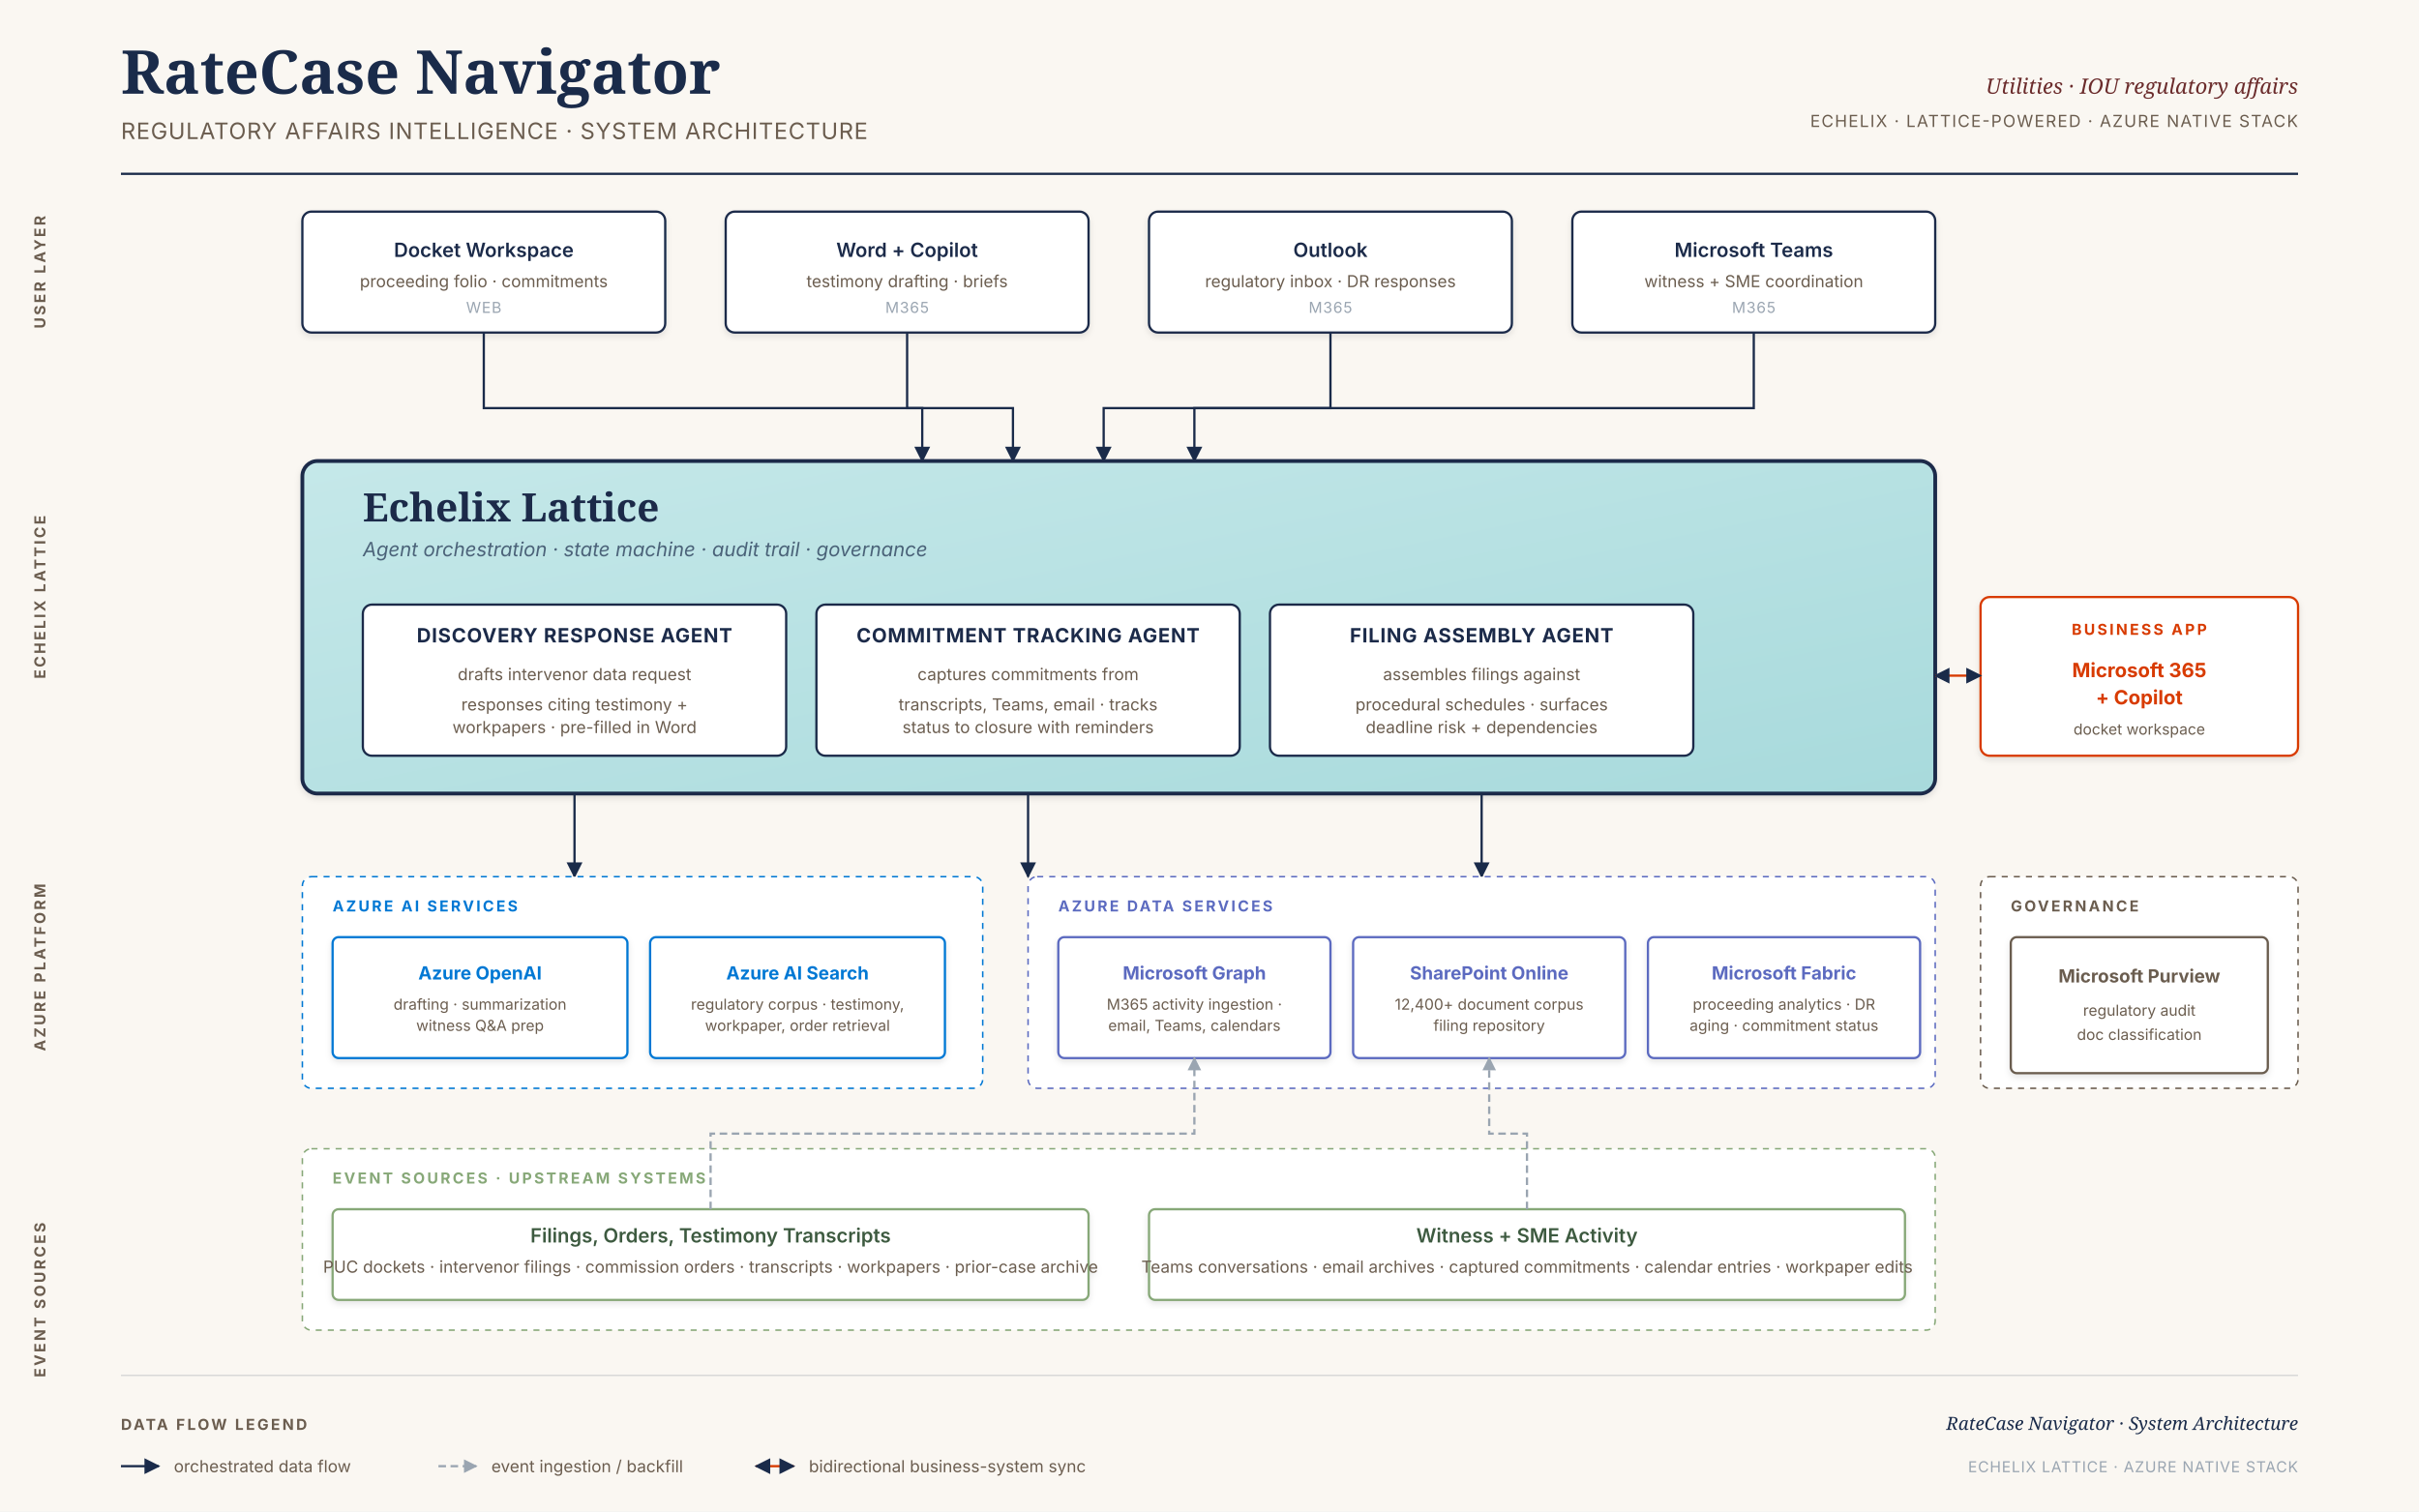
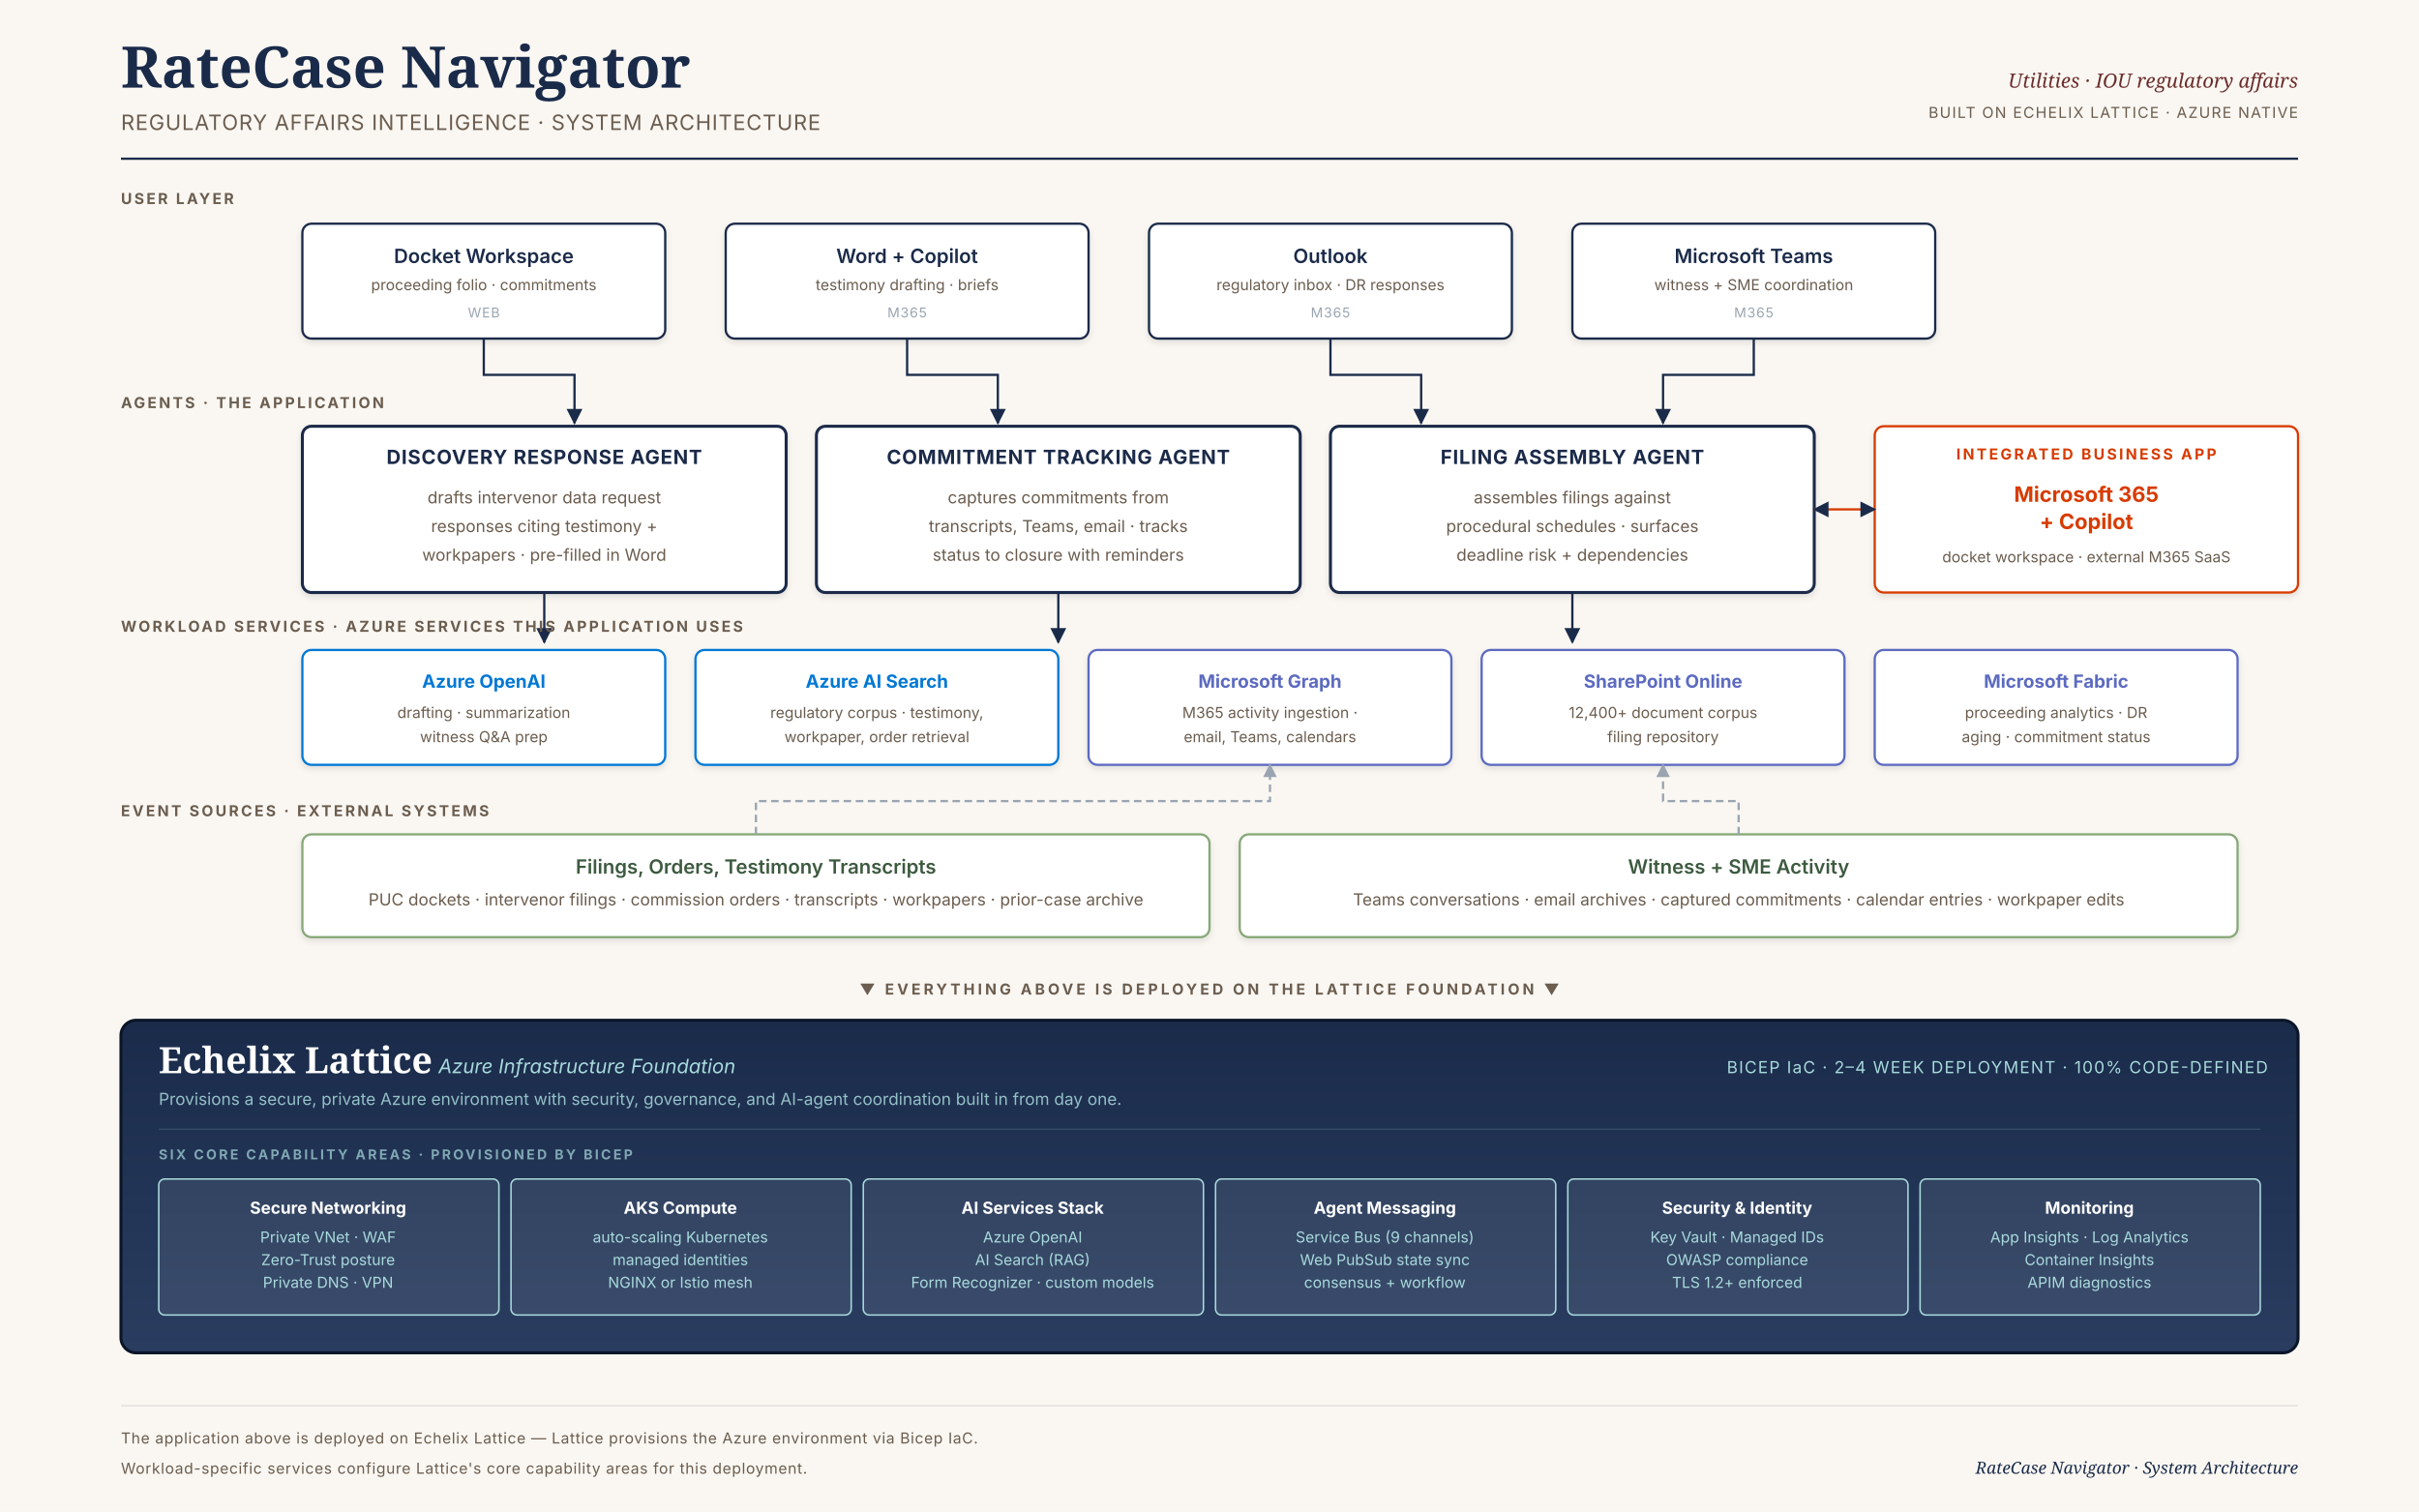
<svg xmlns="http://www.w3.org/2000/svg" viewBox="0 0 1600 1000" font-family="Inter, -apple-system, BlinkMacSystemFont, 'Helvetica Neue', Arial, sans-serif">
  <defs>
    <filter id="cardShadow" x="-5%" y="-5%" width="110%" height="115%">
      <feGaussianBlur in="SourceAlpha" stdDeviation="2" />
      <feOffset dx="0" dy="2" result="offset" />
      <feComponentTransfer>
        <feFuncA type="linear" slope="0.10" />
      </feComponentTransfer>
      <feMerge>
        <feMergeNode />
        <feMergeNode in="SourceGraphic" />
      </feMerge>
    </filter>
-     <linearGradient id="latticeFill" x1="0" y1="0" x2="1" y2="1">
-       <stop offset="0%" stop-color="#C5E8E9" />
-       <stop offset="100%" stop-color="#A8DADC" />
+     <linearGradient id="latticeFoundation" x1="0" y1="0" x2="0" y2="1">
+       <stop offset="0%" stop-color="#1A2B4A" />
+       <stop offset="100%" stop-color="#2A3D60" />
    </linearGradient>
    <marker id="arrow" viewBox="0 0 10 10" refX="9" refY="5" markerWidth="7" markerHeight="7" orient="auto-start-reverse">
      <path d="M 0 0 L 10 5 L 0 10 z" fill="#1A2B4A" />
    </marker>
    <marker id="arrowMuted" viewBox="0 0 10 10" refX="9" refY="5" markerWidth="6" markerHeight="6" orient="auto-start-reverse">
      <path d="M 0 0 L 10 5 L 0 10 z" fill="#9AA5B1" />
    </marker>
  </defs>
  <rect width="1600" height="1000" fill="#FAF7F2" />
-   <text x="80" y="62" font-family="Newsreader, 'Source Serif Pro', Georgia, serif" font-size="40" font-weight="600" fill="#1A2B4A">RateCase Navigator</text>
-   <text x="80" y="92" font-size="15" fill="#6B5D4F" letter-spacing="0.5">REGULATORY AFFAIRS INTELLIGENCE  ·  SYSTEM ARCHITECTURE</text>
-   <line x1="80" y1="115" x2="1520" y2="115" stroke="#1A2B4A" stroke-width="1.5" />
-   <text x="1520" y="62" text-anchor="end" font-family="Newsreader, Georgia, serif" font-size="14" fill="#6B2C2C" font-style="italic">Utilities · IOU regulatory affairs</text>
-   <text x="1520" y="84" text-anchor="end" font-size="11" fill="#6B5D4F" letter-spacing="0.8">
-     ECHELIX  ·  LATTICE-POWERED  ·  AZURE NATIVE STACK
+   <text x="80" y="58" font-family="Newsreader, Georgia, serif" font-size="38" font-weight="600" fill="#1A2B4A">RateCase Navigator</text>
+   <text x="80" y="86" font-size="14" fill="#6B5D4F" letter-spacing="0.5">REGULATORY AFFAIRS INTELLIGENCE  ·  SYSTEM ARCHITECTURE</text>
+   <line x1="80" y1="105" x2="1520" y2="105" stroke="#1A2B4A" stroke-width="1.5" />
+   <text x="1520" y="58" text-anchor="end" font-family="Newsreader, Georgia, serif" font-size="13" fill="#6B2C2C" font-style="italic">Utilities · IOU regulatory affairs</text>
+   <text x="1520" y="78" text-anchor="end" font-size="10" fill="#6B5D4F" letter-spacing="0.8">
+     BUILT ON ECHELIX LATTICE  ·  AZURE NATIVE
  </text>
-   <g font-size="10" font-weight="700" letter-spacing="1.5" fill="#6B5D4F">
-     <text x="30" y="180" transform="rotate(-90 30 180)" text-anchor="middle">USER LAYER</text>
-     <text x="30" y="395" transform="rotate(-90 30 395)" text-anchor="middle">ECHELIX LATTICE</text>
-     <text x="30" y="640" transform="rotate(-90 30 640)" text-anchor="middle">AZURE PLATFORM</text>
-     <text x="30" y="860" transform="rotate(-90 30 860)" text-anchor="middle">EVENT SOURCES</text>
+   <text x="80" y="135" font-size="10" font-weight="700" letter-spacing="1.5" fill="#6B5D4F">USER LAYER</text>
+   <g filter="url(#cardShadow)">
+     <rect x="200" y="148" width="240" height="76" rx="6" fill="#FFFFFF" stroke="#1A2B4A" stroke-width="1.5" />
+     <text x="320" y="174" text-anchor="middle" font-size="13" font-weight="600" fill="#1A2B4A">Docket Workspace</text>
+     <text x="320" y="192" text-anchor="middle" font-size="10" fill="#6B5D4F">proceeding folio · commitments</text>
+     <text x="320" y="210" text-anchor="middle" font-size="9" fill="#9AA5B1" letter-spacing="0.5">WEB</text>
+     <rect x="480" y="148" width="240" height="76" rx="6" fill="#FFFFFF" stroke="#1A2B4A" stroke-width="1.5" />
+     <text x="600" y="174" text-anchor="middle" font-size="13" font-weight="600" fill="#1A2B4A">Word + Copilot</text>
+     <text x="600" y="192" text-anchor="middle" font-size="10" fill="#6B5D4F">testimony drafting · briefs</text>
+     <text x="600" y="210" text-anchor="middle" font-size="9" fill="#9AA5B1" letter-spacing="0.5">M365</text>
+     <rect x="760" y="148" width="240" height="76" rx="6" fill="#FFFFFF" stroke="#1A2B4A" stroke-width="1.5" />
+     <text x="880" y="174" text-anchor="middle" font-size="13" font-weight="600" fill="#1A2B4A">Outlook</text>
+     <text x="880" y="192" text-anchor="middle" font-size="10" fill="#6B5D4F">regulatory inbox · DR responses</text>
+     <text x="880" y="210" text-anchor="middle" font-size="9" fill="#9AA5B1" letter-spacing="0.5">M365</text>
+     <rect x="1040" y="148" width="240" height="76" rx="6" fill="#FFFFFF" stroke="#1A2B4A" stroke-width="1.5" />
+     <text x="1160" y="174" text-anchor="middle" font-size="13" font-weight="600" fill="#1A2B4A">Microsoft Teams</text>
+     <text x="1160" y="192" text-anchor="middle" font-size="10" fill="#6B5D4F">witness + SME coordination</text>
+     <text x="1160" y="210" text-anchor="middle" font-size="9" fill="#9AA5B1" letter-spacing="0.5">M365</text>
+   </g>
+   <g stroke="#1A2B4A" stroke-width="1.5" fill="none" marker-end="url(#arrow)">
+     <path d="M 320 224 L 320 248 L 380 248 L 380 280" />
+     <path d="M 600 224 L 600 248 L 660 248 L 660 280" />
+     <path d="M 880 224 L 880 248 L 940 248 L 940 280" />
+     <path d="M 1160 224 L 1160 248 L 1100 248 L 1100 280" />
+   </g>
+   <text x="80" y="270" font-size="10" font-weight="700" letter-spacing="1.5" fill="#6B5D4F">AGENTS  ·  THE APPLICATION</text>
+   <g filter="url(#cardShadow)">
+     <rect x="200" y="282" width="320" height="110" rx="6" fill="#FFFFFF" stroke="#1A2B4A" stroke-width="2" />
+     <text x="360" y="307" text-anchor="middle" font-size="13" font-weight="700" fill="#1A2B4A" letter-spacing="0.5">DISCOVERY RESPONSE AGENT</text>
+     <text x="360" y="333" text-anchor="middle" font-size="11" fill="#6B5D4F">drafts intervenor data request</text>
+     <text x="360" y="352" text-anchor="middle" font-size="11" fill="#6B5D4F">responses citing testimony +</text>
+     <text x="360" y="371" text-anchor="middle" font-size="11" fill="#6B5D4F">workpapers · pre-filled in Word</text>
+     <rect x="540" y="282" width="320" height="110" rx="6" fill="#FFFFFF" stroke="#1A2B4A" stroke-width="2" />
+     <text x="700" y="307" text-anchor="middle" font-size="13" font-weight="700" fill="#1A2B4A" letter-spacing="0.5">COMMITMENT TRACKING AGENT</text>
+     <text x="700" y="333" text-anchor="middle" font-size="11" fill="#6B5D4F">captures commitments from</text>
+     <text x="700" y="352" text-anchor="middle" font-size="11" fill="#6B5D4F">transcripts, Teams, email · tracks</text>
+     <text x="700" y="371" text-anchor="middle" font-size="11" fill="#6B5D4F">status to closure with reminders</text>
+     <rect x="880" y="282" width="320" height="110" rx="6" fill="#FFFFFF" stroke="#1A2B4A" stroke-width="2" />
+     <text x="1040" y="307" text-anchor="middle" font-size="13" font-weight="700" fill="#1A2B4A" letter-spacing="0.5">FILING ASSEMBLY AGENT</text>
+     <text x="1040" y="333" text-anchor="middle" font-size="11" fill="#6B5D4F">assembles filings against</text>
+     <text x="1040" y="352" text-anchor="middle" font-size="11" fill="#6B5D4F">procedural schedules · surfaces</text>
+     <text x="1040" y="371" text-anchor="middle" font-size="11" fill="#6B5D4F">deadline risk + dependencies</text>
  </g>
  <g filter="url(#cardShadow)">
-     <rect x="200" y="140" width="240" height="80" rx="6" fill="#FFFFFF" stroke="#1A2B4A" stroke-width="1.5" />
-     <text x="320" y="170" text-anchor="middle" font-size="13" font-weight="600" fill="#1A2B4A">Docket Workspace</text>
-     <text x="320" y="190" text-anchor="middle" font-size="11" fill="#6B5D4F">proceeding folio · commitments</text>
-     <text x="320" y="207" text-anchor="middle" font-size="10" fill="#9AA5B1" letter-spacing="0.5">WEB</text>
-     <rect x="480" y="140" width="240" height="80" rx="6" fill="#FFFFFF" stroke="#1A2B4A" stroke-width="1.5" />
-     <text x="600" y="170" text-anchor="middle" font-size="13" font-weight="600" fill="#1A2B4A">Word + Copilot</text>
-     <text x="600" y="190" text-anchor="middle" font-size="11" fill="#6B5D4F">testimony drafting · briefs</text>
-     <text x="600" y="207" text-anchor="middle" font-size="10" fill="#9AA5B1" letter-spacing="0.5">M365</text>
-     <rect x="760" y="140" width="240" height="80" rx="6" fill="#FFFFFF" stroke="#1A2B4A" stroke-width="1.5" />
-     <text x="880" y="170" text-anchor="middle" font-size="13" font-weight="600" fill="#1A2B4A">Outlook</text>
-     <text x="880" y="190" text-anchor="middle" font-size="11" fill="#6B5D4F">regulatory inbox · DR responses</text>
-     <text x="880" y="207" text-anchor="middle" font-size="10" fill="#9AA5B1" letter-spacing="0.5">M365</text>
-     <rect x="1040" y="140" width="240" height="80" rx="6" fill="#FFFFFF" stroke="#1A2B4A" stroke-width="1.5" />
-     <text x="1160" y="170" text-anchor="middle" font-size="13" font-weight="600" fill="#1A2B4A">Microsoft Teams</text>
-     <text x="1160" y="190" text-anchor="middle" font-size="11" fill="#6B5D4F">witness + SME coordination</text>
-     <text x="1160" y="207" text-anchor="middle" font-size="10" fill="#9AA5B1" letter-spacing="0.5">M365</text>
+     <rect x="1240" y="282" width="280" height="110" rx="6" fill="#FFFFFF" stroke="#D83B01" stroke-width="1.5" />
+     <text x="1380" y="304" text-anchor="middle" font-size="10" font-weight="700" letter-spacing="1.5" fill="#D83B01">INTEGRATED BUSINESS APP</text>
+     <text x="1380" y="332" text-anchor="middle" font-size="14" font-weight="700" fill="#D83B01">Microsoft 365</text>
+     <text x="1380" y="350" text-anchor="middle" font-size="14" font-weight="700" fill="#D83B01">+ Copilot</text>
+     <text x="1380" y="372" text-anchor="middle" font-size="10" fill="#6B5D4F">docket workspace · external M365 SaaS</text>
+   </g>
+   <g stroke="#D83B01" stroke-width="1.5" fill="none" marker-end="url(#arrow)" marker-start="url(#arrow)">
+     <path d="M 1200 337 L 1240 337" />
  </g>
  <g stroke="#1A2B4A" stroke-width="1.5" fill="none" marker-end="url(#arrow)">
-     <path d="M 320 220 L 320 270 L 610 270 L 610 305" />
-     <path d="M 600 220 L 600 270 L 670 270 L 670 305" />
-     <path d="M 880 220 L 880 270 L 730 270 L 730 305" />
-     <path d="M 1160 220 L 1160 270 L 790 270 L 790 305" />
+     <path d="M 360 392 L 360 425" />
+     <path d="M 700 392 L 700 425" />
+     <path d="M 1040 392 L 1040 425" />
  </g>
+   <text x="80" y="418" font-size="10" font-weight="700" letter-spacing="1.5" fill="#6B5D4F">WORKLOAD SERVICES  ·  AZURE SERVICES THIS APPLICATION USES</text>
  <g filter="url(#cardShadow)">
-     <rect x="200" y="305" width="1080" height="220" rx="10" fill="url(#latticeFill)" stroke="#1A2B4A" stroke-width="2.5" />
-     <text x="240" y="345" font-family="Newsreader, Georgia, serif" font-size="26" font-weight="600" fill="#1A2B4A">Echelix Lattice</text>
-     <text x="240" y="368" font-size="13" fill="#1A2B4A" font-style="italic" opacity="0.7">
-       Agent orchestration · state machine · audit trail · governance
-     </text>
-     <rect x="240" y="400" width="280" height="100" rx="6" fill="#FFFFFF" stroke="#1A2B4A" stroke-width="1.5" />
-     <text x="380" y="425" text-anchor="middle" font-size="13" font-weight="700" fill="#1A2B4A" letter-spacing="0.5">DISCOVERY RESPONSE AGENT</text>
-     <text x="380" y="450" text-anchor="middle" font-size="11" fill="#6B5D4F">drafts intervenor data request</text>
-     <text x="380" y="470" text-anchor="middle" font-size="11" fill="#6B5D4F">responses citing testimony +</text>
-     <text x="380" y="485" text-anchor="middle" font-size="11" fill="#6B5D4F">workpapers · pre-filled in Word</text>
-     <rect x="540" y="400" width="280" height="100" rx="6" fill="#FFFFFF" stroke="#1A2B4A" stroke-width="1.5" />
-     <text x="680" y="425" text-anchor="middle" font-size="13" font-weight="700" fill="#1A2B4A" letter-spacing="0.5">COMMITMENT TRACKING AGENT</text>
-     <text x="680" y="450" text-anchor="middle" font-size="11" fill="#6B5D4F">captures commitments from</text>
-     <text x="680" y="470" text-anchor="middle" font-size="11" fill="#6B5D4F">transcripts, Teams, email · tracks</text>
-     <text x="680" y="485" text-anchor="middle" font-size="11" fill="#6B5D4F">status to closure with reminders</text>
-     <rect x="840" y="400" width="280" height="100" rx="6" fill="#FFFFFF" stroke="#1A2B4A" stroke-width="1.5" />
-     <text x="980" y="425" text-anchor="middle" font-size="13" font-weight="700" fill="#1A2B4A" letter-spacing="0.5">FILING ASSEMBLY AGENT</text>
-     <text x="980" y="450" text-anchor="middle" font-size="11" fill="#6B5D4F">assembles filings against</text>
-     <text x="980" y="470" text-anchor="middle" font-size="11" fill="#6B5D4F">procedural schedules · surfaces</text>
-     <text x="980" y="485" text-anchor="middle" font-size="11" fill="#6B5D4F">deadline risk + dependencies</text>
+     <rect x="200" y="430" width="240" height="76" rx="6" fill="#FFFFFF" stroke="#0078D4" stroke-width="1.5" />
+     <text x="320" y="455" text-anchor="middle" font-size="12" font-weight="700" fill="#0078D4">Azure OpenAI</text>
+     <text x="320" y="475" text-anchor="middle" font-size="10" fill="#6B5D4F">drafting · summarization</text>
+     <text x="320" y="491" text-anchor="middle" font-size="10" fill="#6B5D4F">witness Q&amp;A prep</text>
+     <rect x="460" y="430" width="240" height="76" rx="6" fill="#FFFFFF" stroke="#0078D4" stroke-width="1.5" />
+     <text x="580" y="455" text-anchor="middle" font-size="12" font-weight="700" fill="#0078D4">Azure AI Search</text>
+     <text x="580" y="475" text-anchor="middle" font-size="10" fill="#6B5D4F">regulatory corpus · testimony,</text>
+     <text x="580" y="491" text-anchor="middle" font-size="10" fill="#6B5D4F">workpaper, order retrieval</text>
+     <rect x="720" y="430" width="240" height="76" rx="6" fill="#FFFFFF" stroke="#5C6BC0" stroke-width="1.5" />
+     <text x="840" y="455" text-anchor="middle" font-size="12" font-weight="700" fill="#5C6BC0">Microsoft Graph</text>
+     <text x="840" y="475" text-anchor="middle" font-size="10" fill="#6B5D4F">M365 activity ingestion ·</text>
+     <text x="840" y="491" text-anchor="middle" font-size="10" fill="#6B5D4F">email, Teams, calendars</text>
+     <rect x="980" y="430" width="240" height="76" rx="6" fill="#FFFFFF" stroke="#5C6BC0" stroke-width="1.5" />
+     <text x="1100" y="455" text-anchor="middle" font-size="12" font-weight="700" fill="#5C6BC0">SharePoint Online</text>
+     <text x="1100" y="475" text-anchor="middle" font-size="10" fill="#6B5D4F">12,400+ document corpus</text>
+     <text x="1100" y="491" text-anchor="middle" font-size="10" fill="#6B5D4F">filing repository</text>
+     <rect x="1240" y="430" width="240" height="76" rx="6" fill="#FFFFFF" stroke="#5C6BC0" stroke-width="1.5" />
+     <text x="1360" y="455" text-anchor="middle" font-size="12" font-weight="700" fill="#5C6BC0">Microsoft Fabric</text>
+     <text x="1360" y="475" text-anchor="middle" font-size="10" fill="#6B5D4F">proceeding analytics · DR</text>
+     <text x="1360" y="491" text-anchor="middle" font-size="10" fill="#6B5D4F">aging · commitment status</text>
  </g>
-   <g stroke="#1A2B4A" stroke-width="1.5" fill="none" marker-end="url(#arrow)">
-     <path d="M 380 525 L 380 580" />
-     <path d="M 680 525 L 680 580" />
-     <path d="M 980 525 L 980 580" />
-   </g>
-   <g>
-     <rect x="200" y="580" width="450" height="140" rx="6" fill="#FFFFFF" stroke="#0078D4" stroke-width="1" stroke-dasharray="4,4" />
-     <text x="220" y="603" font-size="10" font-weight="700" letter-spacing="1.5" fill="#0078D4">AZURE AI SERVICES</text>
-     <g filter="url(#cardShadow)">
-       <rect x="220" y="620" width="195" height="80" rx="4" fill="#FFFFFF" stroke="#0078D4" stroke-width="1.5" />
-       <text x="317.5" y="648" text-anchor="middle" font-size="12" font-weight="700" fill="#0078D4">Azure OpenAI</text>
-       <text x="317.5" y="668" text-anchor="middle" font-size="10" fill="#6B5D4F">drafting · summarization</text>
-       <text x="317.5" y="682" text-anchor="middle" font-size="10" fill="#6B5D4F">witness Q&amp;A prep</text>
-       <rect x="430" y="620" width="195" height="80" rx="4" fill="#FFFFFF" stroke="#0078D4" stroke-width="1.5" />
-       <text x="527.5" y="648" text-anchor="middle" font-size="12" font-weight="700" fill="#0078D4">Azure AI Search</text>
-       <text x="527.5" y="668" text-anchor="middle" font-size="10" fill="#6B5D4F">regulatory corpus · testimony,</text>
-       <text x="527.5" y="682" text-anchor="middle" font-size="10" fill="#6B5D4F">workpaper, order retrieval</text>
-     </g>
-   </g>
-   <g>
-     <rect x="680" y="580" width="600" height="140" rx="6" fill="#FFFFFF" stroke="#5C6BC0" stroke-width="1" stroke-dasharray="4,4" />
-     <text x="700" y="603" font-size="10" font-weight="700" letter-spacing="1.5" fill="#5C6BC0">AZURE DATA SERVICES</text>
-     <g filter="url(#cardShadow)">
-       <rect x="700" y="620" width="180" height="80" rx="4" fill="#FFFFFF" stroke="#5C6BC0" stroke-width="1.5" />
-       <text x="790" y="648" text-anchor="middle" font-size="12" font-weight="700" fill="#5C6BC0">Microsoft Graph</text>
-       <text x="790" y="668" text-anchor="middle" font-size="10" fill="#6B5D4F">M365 activity ingestion ·</text>
-       <text x="790" y="682" text-anchor="middle" font-size="10" fill="#6B5D4F">email, Teams, calendars</text>
-       <rect x="895" y="620" width="180" height="80" rx="4" fill="#FFFFFF" stroke="#5C6BC0" stroke-width="1.5" />
-       <text x="985" y="648" text-anchor="middle" font-size="12" font-weight="700" fill="#5C6BC0">SharePoint Online</text>
-       <text x="985" y="668" text-anchor="middle" font-size="10" fill="#6B5D4F">12,400+ document corpus</text>
-       <text x="985" y="682" text-anchor="middle" font-size="10" fill="#6B5D4F">filing repository</text>
-       <rect x="1090" y="620" width="180" height="80" rx="4" fill="#FFFFFF" stroke="#5C6BC0" stroke-width="1.5" />
-       <text x="1180" y="648" text-anchor="middle" font-size="12" font-weight="700" fill="#5C6BC0">Microsoft Fabric</text>
-       <text x="1180" y="668" text-anchor="middle" font-size="10" fill="#6B5D4F">proceeding analytics · DR</text>
-       <text x="1180" y="682" text-anchor="middle" font-size="10" fill="#6B5D4F">aging · commitment status</text>
-     </g>
-   </g>
+   <text x="80" y="540" font-size="10" font-weight="700" letter-spacing="1.5" fill="#6B5D4F">EVENT SOURCES  ·  EXTERNAL SYSTEMS</text>
  <g filter="url(#cardShadow)">
-     <rect x="1310" y="395" width="210" height="105" rx="6" fill="#FFFFFF" stroke="#D83B01" stroke-width="1.5" />
-     <text x="1415" y="420" text-anchor="middle" font-size="10" font-weight="700" letter-spacing="1.5" fill="#D83B01">BUSINESS APP</text>
-     <text x="1415" y="448" text-anchor="middle" font-size="13" font-weight="700" fill="#D83B01">Microsoft 365</text>
-     <text x="1415" y="466" text-anchor="middle" font-size="13" font-weight="700" fill="#D83B01">+ Copilot</text>
-     <text x="1415" y="486" text-anchor="middle" font-size="10" fill="#6B5D4F">docket workspace</text>
-   </g>
-   <g stroke="#D83B01" stroke-width="1.5" fill="none" marker-end="url(#arrow)" marker-start="url(#arrow)">
-     <path d="M 1280 447 L 1310 447" />
-   </g>
-   <g>
-     <rect x="200" y="760" width="1080" height="120" rx="6" fill="#FFFFFF" stroke="#87A878" stroke-width="1" stroke-dasharray="4,4" />
-     <text x="220" y="783" font-size="10" font-weight="700" letter-spacing="1.5" fill="#87A878">EVENT SOURCES · UPSTREAM SYSTEMS</text>
-     <g filter="url(#cardShadow)">
-       <rect x="220" y="800" width="500" height="60" rx="4" fill="#FFFFFF" stroke="#87A878" stroke-width="1.5" />
-       <text x="470" y="822" text-anchor="middle" font-size="13" font-weight="600" fill="#3D5A3F">Filings, Orders, Testimony Transcripts</text>
-       <text x="470" y="842" text-anchor="middle" font-size="11" fill="#6B5D4F">PUC dockets · intervenor filings · commission orders · transcripts · workpapers · prior-case archive</text>
-       <rect x="760" y="800" width="500" height="60" rx="4" fill="#FFFFFF" stroke="#87A878" stroke-width="1.5" />
-       <text x="1010" y="822" text-anchor="middle" font-size="13" font-weight="600" fill="#3D5A3F">Witness + SME Activity</text>
-       <text x="1010" y="842" text-anchor="middle" font-size="11" fill="#6B5D4F">Teams conversations · email archives · captured commitments · calendar entries · workpaper edits</text>
-     </g>
+     <rect x="200" y="552" width="600" height="68" rx="6" fill="#FFFFFF" stroke="#87A878" stroke-width="1.5" />
+     <text x="500" y="578" text-anchor="middle" font-size="13" font-weight="600" fill="#3D5A3F">Filings, Orders, Testimony Transcripts</text>
+     <text x="500" y="599" text-anchor="middle" font-size="11" fill="#6B5D4F">PUC dockets · intervenor filings · commission orders · transcripts · workpapers · prior-case archive</text>
+     <rect x="820" y="552" width="660" height="68" rx="6" fill="#FFFFFF" stroke="#87A878" stroke-width="1.5" />
+     <text x="1150" y="578" text-anchor="middle" font-size="13" font-weight="600" fill="#3D5A3F">Witness + SME Activity</text>
+     <text x="1150" y="599" text-anchor="middle" font-size="11" fill="#6B5D4F">Teams conversations · email archives · captured commitments · calendar entries · workpaper edits</text>
  </g>
  <g stroke="#9AA5B1" stroke-width="1.5" fill="none" marker-end="url(#arrowMuted)" stroke-dasharray="5,3">
-     <path d="M 470 800 L 470 750 L 790 750 L 790 700" />
-     <path d="M 1010 800 L 1010 750 L 985 750 L 985 700" />
+     <path d="M 500 552 L 500 530 L 840 530 L 840 506" />
+     <path d="M 1150 552 L 1150 530 L 1100 530 L 1100 506" />
  </g>
-   <g>
-     <rect x="1310" y="580" width="210" height="140" rx="6" fill="#FFFFFF" stroke="#6B5D4F" stroke-width="1" stroke-dasharray="4,4" />
-     <text x="1330" y="603" font-size="10" font-weight="700" letter-spacing="1.5" fill="#6B5D4F">GOVERNANCE</text>
-     <g filter="url(#cardShadow)">
-       <rect x="1330" y="620" width="170" height="90" rx="4" fill="#FFFFFF" stroke="#6B5D4F" stroke-width="1.5" />
-       <text x="1415" y="650" text-anchor="middle" font-size="12" font-weight="700" fill="#6B5D4F">Microsoft Purview</text>
-       <text x="1415" y="672" text-anchor="middle" font-size="10" fill="#6B5D4F">regulatory audit</text>
-       <text x="1415" y="688" text-anchor="middle" font-size="10" fill="#6B5D4F">doc classification</text>
-     </g>
-   </g>
-   <line x1="80" y1="910" x2="1520" y2="910" stroke="#1A2B4A" stroke-width="0.5" opacity="0.3" />
-   <g font-size="11">
-     <text x="80" y="946" font-size="10" font-weight="700" letter-spacing="1.5" fill="#6B5D4F">DATA FLOW LEGEND</text>
-     <line x1="80" y1="970" x2="105" y2="970" stroke="#1A2B4A" stroke-width="1.5" marker-end="url(#arrow)" />
-     <text x="115" y="974" fill="#6B5D4F">orchestrated data flow</text>
-     <line x1="290" y1="970" x2="315" y2="970" stroke="#9AA5B1" stroke-width="1.5" stroke-dasharray="5,3" marker-end="url(#arrowMuted)" />
-     <text x="325" y="974" fill="#6B5D4F">event ingestion / backfill</text>
-     <line x1="500" y1="970" x2="525" y2="970" stroke="#D83B01" stroke-width="1.5" marker-end="url(#arrow)" marker-start="url(#arrow)" />
-     <text x="535" y="974" fill="#6B5D4F">bidirectional business-system sync</text>
-   </g>
-   <text x="1520" y="946" text-anchor="end" font-family="Newsreader, Georgia, serif" font-size="12" fill="#1A2B4A" font-style="italic">RateCase Navigator · System Architecture</text>
-   <text x="1520" y="974" text-anchor="end" font-size="10" fill="#9AA5B1" letter-spacing="0.5">
-     ECHELIX LATTICE  ·  AZURE NATIVE STACK
+   <text x="800" y="658" text-anchor="middle" font-size="10" font-weight="700" letter-spacing="2" fill="#6B5D4F">
+     ▼  EVERYTHING ABOVE IS DEPLOYED ON THE LATTICE FOUNDATION  ▼
  </text>
+   <rect x="80" y="675" width="1440" height="220" rx="10" fill="url(#latticeFoundation)" stroke="#0A1628" stroke-width="2" />
+   <text x="105" y="710" font-family="Newsreader, Georgia, serif" font-size="24" font-weight="600" fill="#FFFFFF">Echelix Lattice</text>
+   <text x="290" y="710" font-size="13" fill="#A8DADC" font-style="italic">
+     Azure Infrastructure Foundation
+   </text>
+   <text x="1500" y="710" text-anchor="end" font-size="11" fill="#A8DADC" letter-spacing="0.8">
+     BICEP IaC  ·  2–4 WEEK DEPLOYMENT  ·  100% CODE-DEFINED
+   </text>
+   <text x="105" y="731" font-size="11" fill="#A8DADC" opacity="0.85">
+     Provisions a secure, private Azure environment with security, governance, and AI-agent coordination built in from day one.
+   </text>
+   <line x1="105" y1="747" x2="1495" y2="747" stroke="#A8DADC" stroke-width="0.5" opacity="0.3" />
+   <text x="105" y="767" font-size="9" font-weight="700" letter-spacing="1.5" fill="#A8DADC" opacity="0.7">SIX CORE CAPABILITY AREAS  ·  PROVISIONED BY BICEP</text>
+   <rect x="105" y="780" width="225" height="90" rx="4" fill="#FFFFFF" fill-opacity="0.08" stroke="#A8DADC" stroke-width="1" />
+   <text x="217" y="803" text-anchor="middle" font-size="11" font-weight="700" fill="#FFFFFF">Secure Networking</text>
+   <text x="217" y="822" text-anchor="middle" font-size="10" fill="#A8DADC">Private VNet · WAF</text>
+   <text x="217" y="837" text-anchor="middle" font-size="10" fill="#A8DADC">Zero-Trust posture</text>
+   <text x="217" y="852" text-anchor="middle" font-size="10" fill="#A8DADC">Private DNS · VPN</text>
+   <rect x="338" y="780" width="225" height="90" rx="4" fill="#FFFFFF" fill-opacity="0.08" stroke="#A8DADC" stroke-width="1" />
+   <text x="450" y="803" text-anchor="middle" font-size="11" font-weight="700" fill="#FFFFFF">AKS Compute</text>
+   <text x="450" y="822" text-anchor="middle" font-size="10" fill="#A8DADC">auto-scaling Kubernetes</text>
+   <text x="450" y="837" text-anchor="middle" font-size="10" fill="#A8DADC">managed identities</text>
+   <text x="450" y="852" text-anchor="middle" font-size="10" fill="#A8DADC">NGINX or Istio mesh</text>
+   <rect x="571" y="780" width="225" height="90" rx="4" fill="#FFFFFF" fill-opacity="0.08" stroke="#A8DADC" stroke-width="1" />
+   <text x="683" y="803" text-anchor="middle" font-size="11" font-weight="700" fill="#FFFFFF">AI Services Stack</text>
+   <text x="683" y="822" text-anchor="middle" font-size="10" fill="#A8DADC">Azure OpenAI</text>
+   <text x="683" y="837" text-anchor="middle" font-size="10" fill="#A8DADC">AI Search (RAG)</text>
+   <text x="683" y="852" text-anchor="middle" font-size="10" fill="#A8DADC">Form Recognizer · custom models</text>
+   <rect x="804" y="780" width="225" height="90" rx="4" fill="#FFFFFF" fill-opacity="0.08" stroke="#A8DADC" stroke-width="1" />
+   <text x="916" y="803" text-anchor="middle" font-size="11" font-weight="700" fill="#FFFFFF">Agent Messaging</text>
+   <text x="916" y="822" text-anchor="middle" font-size="10" fill="#A8DADC">Service Bus (9 channels)</text>
+   <text x="916" y="837" text-anchor="middle" font-size="10" fill="#A8DADC">Web PubSub state sync</text>
+   <text x="916" y="852" text-anchor="middle" font-size="10" fill="#A8DADC">consensus + workflow</text>
+   <rect x="1037" y="780" width="225" height="90" rx="4" fill="#FFFFFF" fill-opacity="0.08" stroke="#A8DADC" stroke-width="1" />
+   <text x="1149" y="803" text-anchor="middle" font-size="11" font-weight="700" fill="#FFFFFF">Security &amp; Identity</text>
+   <text x="1149" y="822" text-anchor="middle" font-size="10" fill="#A8DADC">Key Vault · Managed IDs</text>
+   <text x="1149" y="837" text-anchor="middle" font-size="10" fill="#A8DADC">OWASP compliance</text>
+   <text x="1149" y="852" text-anchor="middle" font-size="10" fill="#A8DADC">TLS 1.2+ enforced</text>
+   <rect x="1270" y="780" width="225" height="90" rx="4" fill="#FFFFFF" fill-opacity="0.08" stroke="#A8DADC" stroke-width="1" />
+   <text x="1382" y="803" text-anchor="middle" font-size="11" font-weight="700" fill="#FFFFFF">Monitoring</text>
+   <text x="1382" y="822" text-anchor="middle" font-size="10" fill="#A8DADC">App Insights · Log Analytics</text>
+   <text x="1382" y="837" text-anchor="middle" font-size="10" fill="#A8DADC">Container Insights</text>
+   <text x="1382" y="852" text-anchor="middle" font-size="10" fill="#A8DADC">APIM diagnostics</text>
+   <line x1="80" y1="930" x2="1520" y2="930" stroke="#1A2B4A" stroke-width="0.5" opacity="0.2" />
+   <text x="80" y="955" font-size="10" fill="#6B5D4F" letter-spacing="0.4">
+     The application above is deployed on Echelix Lattice — Lattice provisions the Azure environment via Bicep IaC.
+   </text>
+   <text x="80" y="975" font-size="10" fill="#6B5D4F" letter-spacing="0.4">
+     Workload-specific services configure Lattice's core capability areas for this deployment.
+   </text>
+   <text x="1520" y="975" text-anchor="end" font-family="Newsreader, Georgia, serif" font-size="11" fill="#1A2B4A" font-style="italic">RateCase Navigator · System Architecture</text>
</svg>
